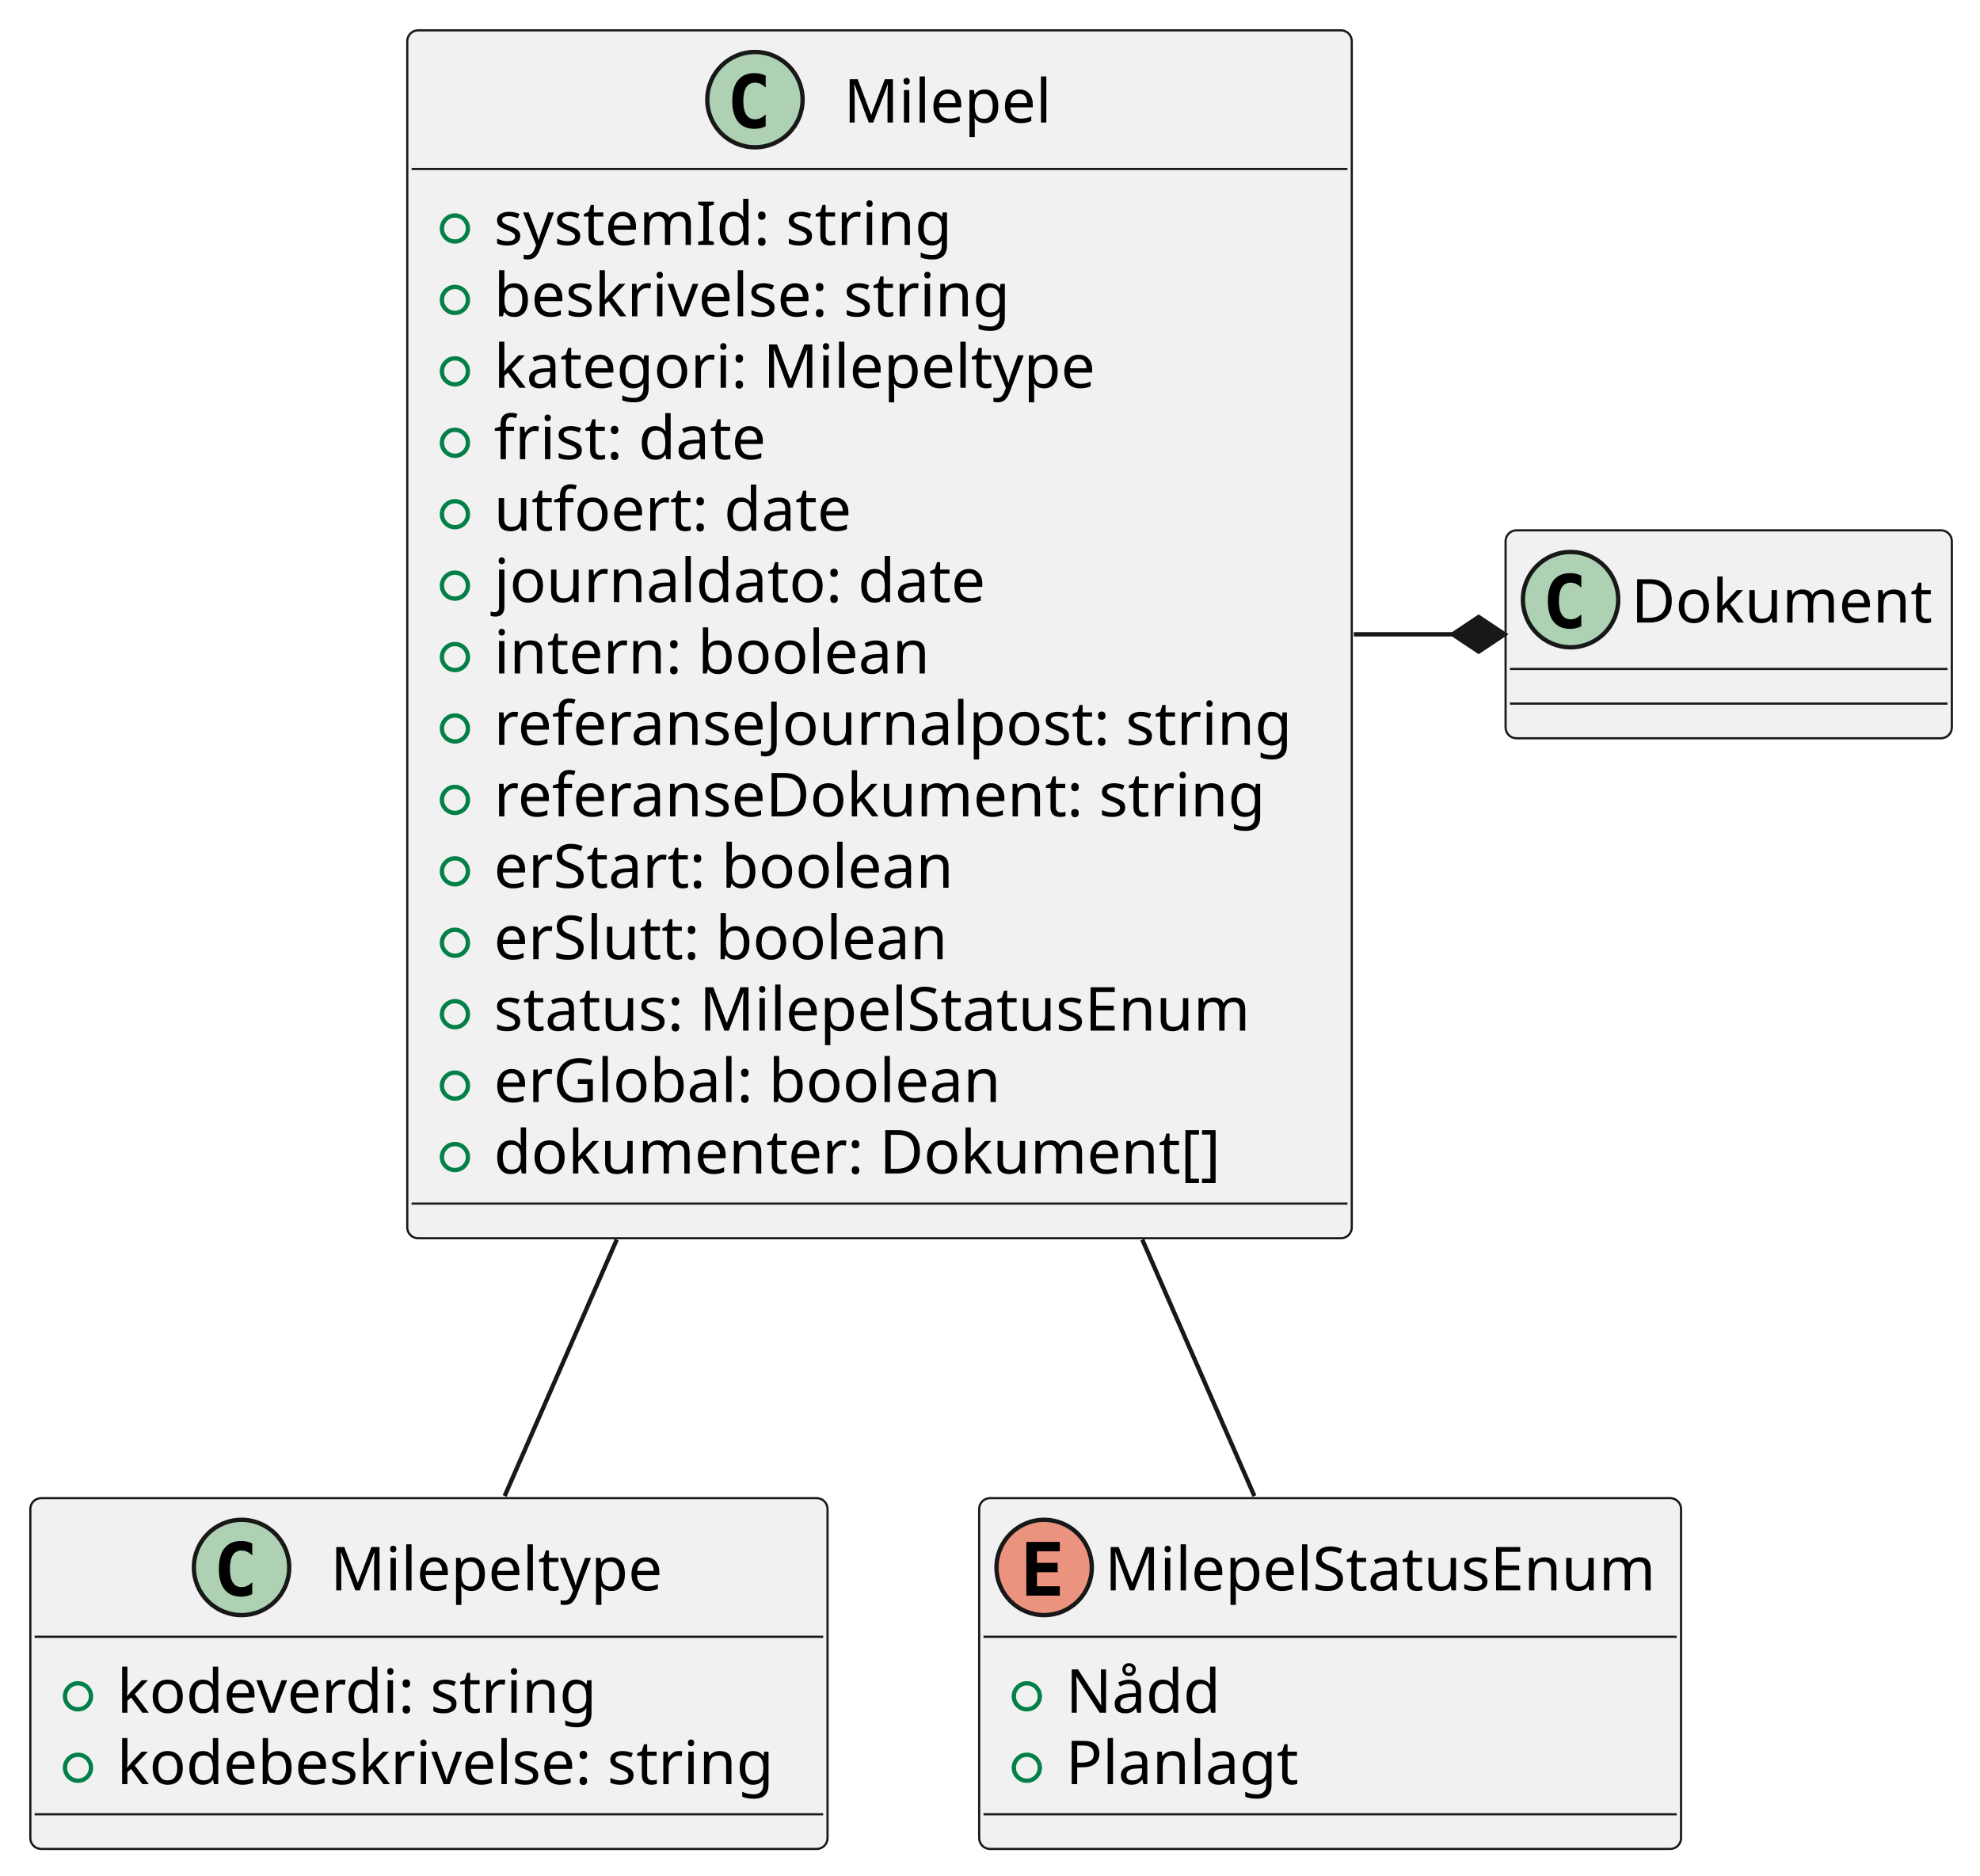
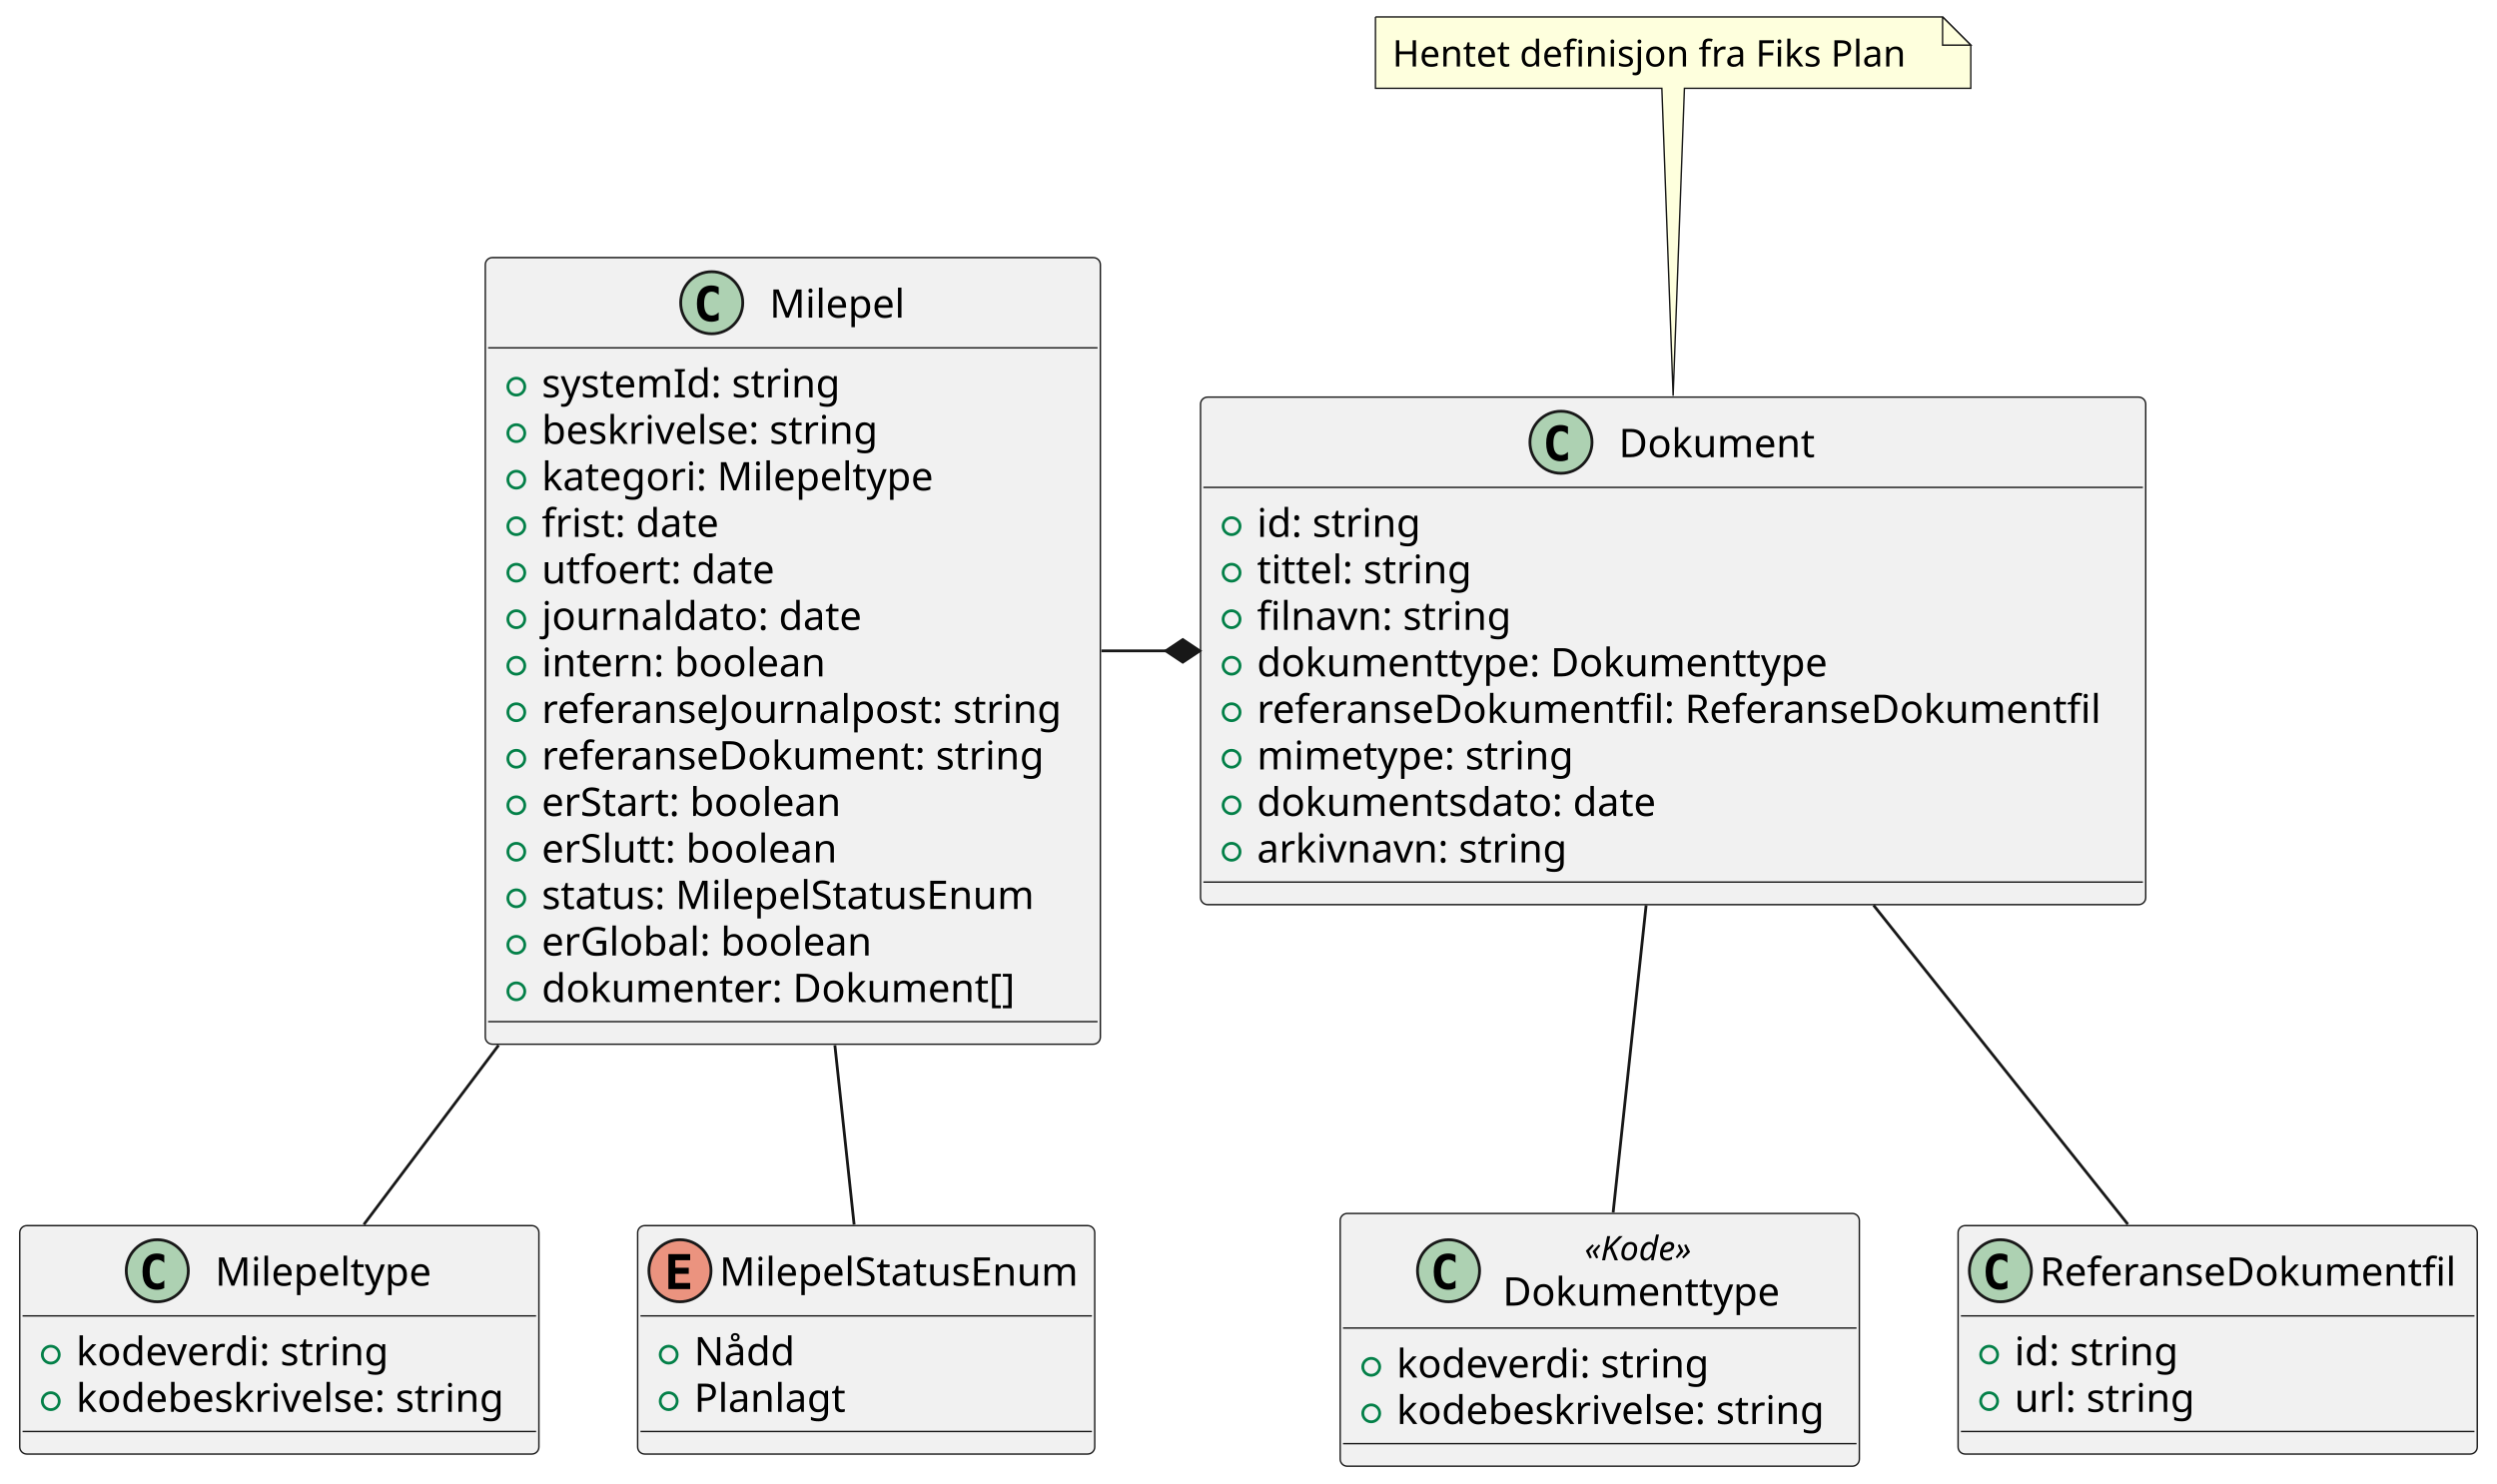
- <svg xmlns="http://www.w3.org/2000/svg" contentStyleType="text/css" height="433px" preserveAspectRatio="none" style="width:457px;height:433px;background:#FFFFFF;" version="1.1" viewBox="0 0 457 433" width="457px" zoomAndPan="magnify">
+ <svg xmlns="http://www.w3.org/2000/svg" contentStyleType="text/css" height="526px" preserveAspectRatio="none" style="width:885px;height:526px;background:#FFFFFF;" version="1.1" viewBox="0 0 885 526" width="885px" zoomAndPan="magnify">
  <defs />
  <g>
    <g id="elem_Milepel">
-       <rect codeLine="2" fill="#F1F1F1" height="278.836" id="Milepel" rx="2.5" ry="2.5" style="stroke:#181818;stroke-width:0.5;" width="218" x="94" y="7" />
-       <ellipse cx="174.25" cy="23" fill="#ADD1B2" rx="11" ry="11" style="stroke:#181818;stroke-width:1.0;" />
-       <path d="M176.723,29.143 Q176.142,29.442 175.503,29.591 Q174.864,29.741 174.158,29.741 Q171.651,29.741 170.332,28.089 Q169.012,26.437 169.012,23.316 Q169.012,20.186 170.332,18.535 Q171.651,16.883 174.158,16.883 Q174.864,16.883 175.511,17.032 Q176.159,17.182 176.723,17.48 L176.723,20.203 Q176.092,19.622 175.499,19.352 Q174.905,19.082 174.274,19.082 Q172.93,19.082 172.245,20.149 Q171.56,21.216 171.56,23.316 Q171.56,25.408 172.245,26.474 Q172.93,27.541 174.274,27.541 Q174.905,27.541 175.499,27.271 Q176.092,27.002 176.723,26.42 Z " fill="#000000" />
-       <text fill="#000000" font-family="sans-serif" font-size="14" lengthAdjust="spacing" textLength="49" x="194.75" y="28.291">Milepel</text>
-       <line style="stroke:#181818;stroke-width:0.5;" x1="95" x2="311" y1="39" y2="39" />
-       <ellipse cx="105" cy="52.744" fill="none" rx="3" ry="3" style="stroke:#038048;stroke-width:1.0;" />
-       <text fill="#000000" font-family="sans-serif" font-size="14" lengthAdjust="spacing" textLength="108" x="114" y="56.535">systemId: string</text>
-       <ellipse cx="105" cy="69.232" fill="none" rx="3" ry="3" style="stroke:#038048;stroke-width:1.0;" />
-       <text fill="#000000" font-family="sans-serif" font-size="14" lengthAdjust="spacing" textLength="124" x="114" y="73.023">beskrivelse: string</text>
-       <ellipse cx="105" cy="85.721" fill="none" rx="3" ry="3" style="stroke:#038048;stroke-width:1.0;" />
-       <text fill="#000000" font-family="sans-serif" font-size="14" lengthAdjust="spacing" textLength="143" x="114" y="89.512">kategori: Milepeltype</text>
-       <ellipse cx="105" cy="102.209" fill="none" rx="3" ry="3" style="stroke:#038048;stroke-width:1.0;" />
-       <text fill="#000000" font-family="sans-serif" font-size="14" lengthAdjust="spacing" textLength="65" x="114" y="106">frist: date</text>
-       <ellipse cx="105" cy="118.697" fill="none" rx="3" ry="3" style="stroke:#038048;stroke-width:1.0;" />
-       <text fill="#000000" font-family="sans-serif" font-size="14" lengthAdjust="spacing" textLength="85" x="114" y="122.488">utfoert: date</text>
-       <ellipse cx="105" cy="135.185" fill="none" rx="3" ry="3" style="stroke:#038048;stroke-width:1.0;" />
-       <text fill="#000000" font-family="sans-serif" font-size="14" lengthAdjust="spacing" textLength="118" x="114" y="138.977">journaldato: date</text>
-       <ellipse cx="105" cy="151.674" fill="none" rx="3" ry="3" style="stroke:#038048;stroke-width:1.0;" />
-       <text fill="#000000" font-family="sans-serif" font-size="14" lengthAdjust="spacing" textLength="105" x="114" y="155.465">intern: boolean</text>
-       <ellipse cx="105" cy="168.162" fill="none" rx="3" ry="3" style="stroke:#038048;stroke-width:1.0;" />
-       <text fill="#000000" font-family="sans-serif" font-size="14" lengthAdjust="spacing" textLength="192" x="114" y="171.953">referanseJournalpost: string</text>
-       <ellipse cx="105" cy="184.65" fill="none" rx="3" ry="3" style="stroke:#038048;stroke-width:1.0;" />
-       <text fill="#000000" font-family="sans-serif" font-size="14" lengthAdjust="spacing" textLength="184" x="114" y="188.441">referanseDokument: string</text>
-       <ellipse cx="105" cy="201.139" fill="none" rx="3" ry="3" style="stroke:#038048;stroke-width:1.0;" />
-       <text fill="#000000" font-family="sans-serif" font-size="14" lengthAdjust="spacing" textLength="110" x="114" y="204.93">erStart: boolean</text>
-       <ellipse cx="105" cy="217.627" fill="none" rx="3" ry="3" style="stroke:#038048;stroke-width:1.0;" />
-       <text fill="#000000" font-family="sans-serif" font-size="14" lengthAdjust="spacing" textLength="109" x="114" y="221.418">erSlutt: boolean</text>
-       <ellipse cx="105" cy="234.115" fill="none" rx="3" ry="3" style="stroke:#038048;stroke-width:1.0;" />
-       <text fill="#000000" font-family="sans-serif" font-size="14" lengthAdjust="spacing" textLength="179" x="114" y="237.906">status: MilepelStatusEnum</text>
-       <ellipse cx="105" cy="250.603" fill="none" rx="3" ry="3" style="stroke:#038048;stroke-width:1.0;" />
-       <text fill="#000000" font-family="sans-serif" font-size="14" lengthAdjust="spacing" textLength="122" x="114" y="254.394">erGlobal: boolean</text>
-       <ellipse cx="105" cy="267.092" fill="none" rx="3" ry="3" style="stroke:#038048;stroke-width:1.0;" />
-       <text fill="#000000" font-family="sans-serif" font-size="14" lengthAdjust="spacing" textLength="173" x="114" y="270.883">dokumenter: Dokument[]</text>
-       <line style="stroke:#181818;stroke-width:0.5;" x1="95" x2="311" y1="277.836" y2="277.836" />
+       <rect codeLine="2" fill="#F1F1F1" height="278.836" id="Milepel" rx="2.5" ry="2.5" style="stroke:#181818;stroke-width:0.5;" width="218" x="172" y="91.31" />
+       <ellipse cx="252.25" cy="107.31" fill="#ADD1B2" rx="11" ry="11" style="stroke:#181818;stroke-width:1.0;" />
+       <path d="M254.723,113.453 Q254.142,113.752 253.503,113.901 Q252.864,114.051 252.158,114.051 Q249.651,114.051 248.332,112.399 Q247.012,110.747 247.012,107.626 Q247.012,104.496 248.332,102.845 Q249.651,101.193 252.158,101.193 Q252.864,101.193 253.511,101.342 Q254.159,101.492 254.723,101.79 L254.723,104.513 Q254.092,103.932 253.499,103.662 Q252.905,103.392 252.274,103.392 Q250.93,103.392 250.245,104.459 Q249.56,105.526 249.56,107.626 Q249.56,109.718 250.245,110.784 Q250.93,111.851 252.274,111.851 Q252.905,111.851 253.499,111.581 Q254.092,111.311 254.723,110.73 Z " fill="#000000" />
+       <text fill="#000000" font-family="sans-serif" font-size="14" lengthAdjust="spacing" textLength="49" x="272.75" y="112.601">Milepel</text>
+       <line style="stroke:#181818;stroke-width:0.5;" x1="173" x2="389" y1="123.31" y2="123.31" />
+       <ellipse cx="183" cy="137.054" fill="none" rx="3" ry="3" style="stroke:#038048;stroke-width:1.0;" />
+       <text fill="#000000" font-family="sans-serif" font-size="14" lengthAdjust="spacing" textLength="108" x="192" y="140.845">systemId: string</text>
+       <ellipse cx="183" cy="153.542" fill="none" rx="3" ry="3" style="stroke:#038048;stroke-width:1.0;" />
+       <text fill="#000000" font-family="sans-serif" font-size="14" lengthAdjust="spacing" textLength="124" x="192" y="157.333">beskrivelse: string</text>
+       <ellipse cx="183" cy="170.031" fill="none" rx="3" ry="3" style="stroke:#038048;stroke-width:1.0;" />
+       <text fill="#000000" font-family="sans-serif" font-size="14" lengthAdjust="spacing" textLength="143" x="192" y="173.822">kategori: Milepeltype</text>
+       <ellipse cx="183" cy="186.519" fill="none" rx="3" ry="3" style="stroke:#038048;stroke-width:1.0;" />
+       <text fill="#000000" font-family="sans-serif" font-size="14" lengthAdjust="spacing" textLength="65" x="192" y="190.31">frist: date</text>
+       <ellipse cx="183" cy="203.007" fill="none" rx="3" ry="3" style="stroke:#038048;stroke-width:1.0;" />
+       <text fill="#000000" font-family="sans-serif" font-size="14" lengthAdjust="spacing" textLength="85" x="192" y="206.798">utfoert: date</text>
+       <ellipse cx="183" cy="219.495" fill="none" rx="3" ry="3" style="stroke:#038048;stroke-width:1.0;" />
+       <text fill="#000000" font-family="sans-serif" font-size="14" lengthAdjust="spacing" textLength="118" x="192" y="223.287">journaldato: date</text>
+       <ellipse cx="183" cy="235.984" fill="none" rx="3" ry="3" style="stroke:#038048;stroke-width:1.0;" />
+       <text fill="#000000" font-family="sans-serif" font-size="14" lengthAdjust="spacing" textLength="105" x="192" y="239.775">intern: boolean</text>
+       <ellipse cx="183" cy="252.472" fill="none" rx="3" ry="3" style="stroke:#038048;stroke-width:1.0;" />
+       <text fill="#000000" font-family="sans-serif" font-size="14" lengthAdjust="spacing" textLength="192" x="192" y="256.263">referanseJournalpost: string</text>
+       <ellipse cx="183" cy="268.96" fill="none" rx="3" ry="3" style="stroke:#038048;stroke-width:1.0;" />
+       <text fill="#000000" font-family="sans-serif" font-size="14" lengthAdjust="spacing" textLength="184" x="192" y="272.751">referanseDokument: string</text>
+       <ellipse cx="183" cy="285.449" fill="none" rx="3" ry="3" style="stroke:#038048;stroke-width:1.0;" />
+       <text fill="#000000" font-family="sans-serif" font-size="14" lengthAdjust="spacing" textLength="110" x="192" y="289.24">erStart: boolean</text>
+       <ellipse cx="183" cy="301.937" fill="none" rx="3" ry="3" style="stroke:#038048;stroke-width:1.0;" />
+       <text fill="#000000" font-family="sans-serif" font-size="14" lengthAdjust="spacing" textLength="109" x="192" y="305.728">erSlutt: boolean</text>
+       <ellipse cx="183" cy="318.425" fill="none" rx="3" ry="3" style="stroke:#038048;stroke-width:1.0;" />
+       <text fill="#000000" font-family="sans-serif" font-size="14" lengthAdjust="spacing" textLength="179" x="192" y="322.216">status: MilepelStatusEnum</text>
+       <ellipse cx="183" cy="334.913" fill="none" rx="3" ry="3" style="stroke:#038048;stroke-width:1.0;" />
+       <text fill="#000000" font-family="sans-serif" font-size="14" lengthAdjust="spacing" textLength="122" x="192" y="338.704">erGlobal: boolean</text>
+       <ellipse cx="183" cy="351.402" fill="none" rx="3" ry="3" style="stroke:#038048;stroke-width:1.0;" />
+       <text fill="#000000" font-family="sans-serif" font-size="14" lengthAdjust="spacing" textLength="173" x="192" y="355.193">dokumenter: Dokument[]</text>
+       <line style="stroke:#181818;stroke-width:0.5;" x1="173" x2="389" y1="362.146" y2="362.146" />
    </g>
    <g id="elem_Milepeltype">
-       <rect codeLine="21" fill="#F1F1F1" height="80.977" id="Milepeltype" rx="2.5" ry="2.5" style="stroke:#181818;stroke-width:0.5;" width="184" x="7" y="345.83" />
-       <ellipse cx="55.75" cy="361.83" fill="#ADD1B2" rx="11" ry="11" style="stroke:#181818;stroke-width:1.0;" />
-       <path d="M58.223,367.973 Q57.642,368.272 57.003,368.421 Q56.364,368.571 55.658,368.571 Q53.151,368.571 51.831,366.919 Q50.512,365.267 50.512,362.146 Q50.512,359.017 51.831,357.365 Q53.151,355.713 55.658,355.713 Q56.364,355.713 57.011,355.862 Q57.659,356.012 58.223,356.31 L58.223,359.033 Q57.592,358.452 56.999,358.182 Q56.405,357.913 55.774,357.913 Q54.43,357.913 53.745,358.979 Q53.06,360.046 53.06,362.146 Q53.06,364.238 53.745,365.304 Q54.43,366.371 55.774,366.371 Q56.405,366.371 56.999,366.101 Q57.592,365.832 58.223,365.25 Z " fill="#000000" />
-       <text fill="#000000" font-family="sans-serif" font-size="14" lengthAdjust="spacing" textLength="78" x="76.25" y="367.121">Milepeltype</text>
-       <line style="stroke:#181818;stroke-width:0.5;" x1="8" x2="190" y1="377.83" y2="377.83" />
-       <ellipse cx="18" cy="391.574" fill="none" rx="3" ry="3" style="stroke:#038048;stroke-width:1.0;" />
-       <text fill="#000000" font-family="sans-serif" font-size="14" lengthAdjust="spacing" textLength="116" x="27" y="395.365">kodeverdi: string</text>
-       <ellipse cx="18" cy="408.062" fill="none" rx="3" ry="3" style="stroke:#038048;stroke-width:1.0;" />
-       <text fill="#000000" font-family="sans-serif" font-size="14" lengthAdjust="spacing" textLength="158" x="27" y="411.853">kodebeskrivelse: string</text>
-       <line style="stroke:#181818;stroke-width:0.5;" x1="8" x2="190" y1="418.807" y2="418.807" />
+       <rect codeLine="21" fill="#F1F1F1" height="80.977" id="Milepeltype" rx="2.5" ry="2.5" style="stroke:#181818;stroke-width:0.5;" width="184" x="7" y="434.45" />
+       <ellipse cx="55.75" cy="450.45" fill="#ADD1B2" rx="11" ry="11" style="stroke:#181818;stroke-width:1.0;" />
+       <path d="M58.223,456.593 Q57.642,456.892 57.003,457.041 Q56.364,457.191 55.658,457.191 Q53.151,457.191 51.831,455.539 Q50.512,453.887 50.512,450.766 Q50.512,447.637 51.831,445.985 Q53.151,444.333 55.658,444.333 Q56.364,444.333 57.011,444.482 Q57.659,444.632 58.223,444.93 L58.223,447.653 Q57.592,447.072 56.999,446.802 Q56.405,446.533 55.774,446.533 Q54.43,446.533 53.745,447.599 Q53.06,448.666 53.06,450.766 Q53.06,452.858 53.745,453.924 Q54.43,454.991 55.774,454.991 Q56.405,454.991 56.999,454.721 Q57.592,454.452 58.223,453.87 Z " fill="#000000" />
+       <text fill="#000000" font-family="sans-serif" font-size="14" lengthAdjust="spacing" textLength="78" x="76.25" y="455.741">Milepeltype</text>
+       <line style="stroke:#181818;stroke-width:0.5;" x1="8" x2="190" y1="466.45" y2="466.45" />
+       <ellipse cx="18" cy="480.194" fill="none" rx="3" ry="3" style="stroke:#038048;stroke-width:1.0;" />
+       <text fill="#000000" font-family="sans-serif" font-size="14" lengthAdjust="spacing" textLength="116" x="27" y="483.985">kodeverdi: string</text>
+       <ellipse cx="18" cy="496.682" fill="none" rx="3" ry="3" style="stroke:#038048;stroke-width:1.0;" />
+       <text fill="#000000" font-family="sans-serif" font-size="14" lengthAdjust="spacing" textLength="158" x="27" y="500.473">kodebeskrivelse: string</text>
+       <line style="stroke:#181818;stroke-width:0.5;" x1="8" x2="190" y1="507.427" y2="507.427" />
    </g>
    <g id="elem_MilepelStatusEnum">
-       <rect codeLine="29" fill="#F1F1F1" height="80.977" id="MilepelStatusEnum" rx="2.5" ry="2.5" style="stroke:#181818;stroke-width:0.5;" width="162" x="226" y="345.83" />
-       <ellipse cx="241" cy="361.83" fill="#EB937F" rx="11" ry="11" style="stroke:#181818;stroke-width:1.0;" />
-       <path d="M244.614,368.33 L236.894,368.33 L236.894,355.937 L244.614,355.937 L244.614,358.095 L239.343,358.095 L239.343,360.768 L244.116,360.768 L244.116,362.926 L239.343,362.926 L239.343,366.172 L244.614,366.172 Z " fill="#000000" />
-       <text fill="#000000" font-family="sans-serif" font-size="14" lengthAdjust="spacing" textLength="130" x="255" y="367.121">MilepelStatusEnum</text>
-       <line style="stroke:#181818;stroke-width:0.5;" x1="227" x2="387" y1="377.83" y2="377.83" />
-       <ellipse cx="237" cy="391.574" fill="none" rx="3" ry="3" style="stroke:#038048;stroke-width:1.0;" />
-       <text fill="#000000" font-family="sans-serif" font-size="14" lengthAdjust="spacing" textLength="36" x="246" y="395.365">Nådd</text>
-       <ellipse cx="237" cy="408.062" fill="none" rx="3" ry="3" style="stroke:#038048;stroke-width:1.0;" />
-       <text fill="#000000" font-family="sans-serif" font-size="14" lengthAdjust="spacing" textLength="55" x="246" y="411.853">Planlagt</text>
-       <line style="stroke:#181818;stroke-width:0.5;" x1="227" x2="387" y1="418.807" y2="418.807" />
+       <rect codeLine="29" fill="#F1F1F1" height="80.977" id="MilepelStatusEnum" rx="2.5" ry="2.5" style="stroke:#181818;stroke-width:0.5;" width="162" x="226" y="434.45" />
+       <ellipse cx="241" cy="450.45" fill="#EB937F" rx="11" ry="11" style="stroke:#181818;stroke-width:1.0;" />
+       <path d="M244.614,456.95 L236.894,456.95 L236.894,444.557 L244.614,444.557 L244.614,446.715 L239.343,446.715 L239.343,449.388 L244.116,449.388 L244.116,451.546 L239.343,451.546 L239.343,454.792 L244.614,454.792 Z " fill="#000000" />
+       <text fill="#000000" font-family="sans-serif" font-size="14" lengthAdjust="spacing" textLength="130" x="255" y="455.741">MilepelStatusEnum</text>
+       <line style="stroke:#181818;stroke-width:0.5;" x1="227" x2="387" y1="466.45" y2="466.45" />
+       <ellipse cx="237" cy="480.194" fill="none" rx="3" ry="3" style="stroke:#038048;stroke-width:1.0;" />
+       <text fill="#000000" font-family="sans-serif" font-size="14" lengthAdjust="spacing" textLength="36" x="246" y="483.985">Nådd</text>
+       <ellipse cx="237" cy="496.682" fill="none" rx="3" ry="3" style="stroke:#038048;stroke-width:1.0;" />
+       <text fill="#000000" font-family="sans-serif" font-size="14" lengthAdjust="spacing" textLength="55" x="246" y="500.473">Planlagt</text>
+       <line style="stroke:#181818;stroke-width:0.5;" x1="227" x2="387" y1="507.427" y2="507.427" />
    </g>
    <g id="elem_Dokument">
-       <rect fill="#F1F1F1" height="48" id="Dokument" rx="2.5" ry="2.5" style="stroke:#181818;stroke-width:0.5;" width="103" x="347.5" y="122.42" />
-       <ellipse cx="362.5" cy="138.42" fill="#ADD1B2" rx="11" ry="11" style="stroke:#181818;stroke-width:1.0;" />
-       <path d="M364.973,144.563 Q364.392,144.862 363.753,145.011 Q363.114,145.161 362.408,145.161 Q359.901,145.161 358.582,143.509 Q357.262,141.857 357.262,138.736 Q357.262,135.607 358.582,133.955 Q359.901,132.303 362.408,132.303 Q363.114,132.303 363.761,132.452 Q364.409,132.602 364.973,132.9 L364.973,135.623 Q364.342,135.042 363.749,134.772 Q363.155,134.502 362.524,134.502 Q361.18,134.502 360.495,135.569 Q359.81,136.636 359.81,138.736 Q359.81,140.828 360.495,141.894 Q361.18,142.961 362.524,142.961 Q363.155,142.961 363.749,142.691 Q364.342,142.422 364.973,141.84 Z " fill="#000000" />
-       <text fill="#000000" font-family="sans-serif" font-size="14" lengthAdjust="spacing" textLength="71" x="376.5" y="143.711">Dokument</text>
-       <line style="stroke:#181818;stroke-width:0.5;" x1="348.5" x2="449.5" y1="154.42" y2="154.42" />
-       <line style="stroke:#181818;stroke-width:0.5;" x1="348.5" x2="449.5" y1="162.42" y2="162.42" />
+       <rect codeLine="35" fill="#F1F1F1" height="179.906" id="Dokument" rx="2.5" ry="2.5" style="stroke:#181818;stroke-width:0.5;" width="335" x="425.5" y="140.77" />
+       <ellipse cx="553.25" cy="156.77" fill="#ADD1B2" rx="11" ry="11" style="stroke:#181818;stroke-width:1.0;" />
+       <path d="M555.723,162.913 Q555.142,163.212 554.503,163.361 Q553.864,163.511 553.158,163.511 Q550.651,163.511 549.332,161.859 Q548.012,160.207 548.012,157.086 Q548.012,153.957 549.332,152.305 Q550.651,150.653 553.158,150.653 Q553.864,150.653 554.511,150.802 Q555.159,150.952 555.723,151.25 L555.723,153.973 Q555.092,153.392 554.499,153.122 Q553.905,152.852 553.274,152.852 Q551.93,152.852 551.245,153.919 Q550.56,154.986 550.56,157.086 Q550.56,159.178 551.245,160.244 Q551.93,161.311 553.274,161.311 Q553.905,161.311 554.499,161.041 Q555.092,160.772 555.723,160.19 Z " fill="#000000" />
+       <text fill="#000000" font-family="sans-serif" font-size="14" lengthAdjust="spacing" textLength="71" x="573.75" y="162.061">Dokument</text>
+       <line style="stroke:#181818;stroke-width:0.5;" x1="426.5" x2="759.5" y1="172.77" y2="172.77" />
+       <ellipse cx="436.5" cy="186.514" fill="none" rx="3" ry="3" style="stroke:#038048;stroke-width:1.0;" />
+       <text fill="#000000" font-family="sans-serif" font-size="14" lengthAdjust="spacing" textLength="61" x="445.5" y="190.305">id: string</text>
+       <ellipse cx="436.5" cy="203.002" fill="none" rx="3" ry="3" style="stroke:#038048;stroke-width:1.0;" />
+       <text fill="#000000" font-family="sans-serif" font-size="14" lengthAdjust="spacing" textLength="79" x="445.5" y="206.793">tittel: string</text>
+       <ellipse cx="436.5" cy="219.491" fill="none" rx="3" ry="3" style="stroke:#038048;stroke-width:1.0;" />
+       <text fill="#000000" font-family="sans-serif" font-size="14" lengthAdjust="spacing" textLength="94" x="445.5" y="223.282">filnavn: string</text>
+       <ellipse cx="436.5" cy="235.979" fill="none" rx="3" ry="3" style="stroke:#038048;stroke-width:1.0;" />
+       <text fill="#000000" font-family="sans-serif" font-size="14" lengthAdjust="spacing" textLength="207" x="445.5" y="239.77">dokumenttype: Dokumenttype</text>
+       <ellipse cx="436.5" cy="252.467" fill="none" rx="3" ry="3" style="stroke:#038048;stroke-width:1.0;" />
+       <text fill="#000000" font-family="sans-serif" font-size="14" lengthAdjust="spacing" textLength="309" x="445.5" y="256.258">referanseDokumentfil: ReferanseDokumentfil</text>
+       <ellipse cx="436.5" cy="268.955" fill="none" rx="3" ry="3" style="stroke:#038048;stroke-width:1.0;" />
+       <text fill="#000000" font-family="sans-serif" font-size="14" lengthAdjust="spacing" textLength="115" x="445.5" y="272.747">mimetype: string</text>
+       <ellipse cx="436.5" cy="285.444" fill="none" rx="3" ry="3" style="stroke:#038048;stroke-width:1.0;" />
+       <text fill="#000000" font-family="sans-serif" font-size="14" lengthAdjust="spacing" textLength="146" x="445.5" y="289.235">dokumentsdato: date</text>
+       <ellipse cx="436.5" cy="301.932" fill="none" rx="3" ry="3" style="stroke:#038048;stroke-width:1.0;" />
+       <text fill="#000000" font-family="sans-serif" font-size="14" lengthAdjust="spacing" textLength="114" x="445.5" y="305.723">arkivnavn: string</text>
+       <line style="stroke:#181818;stroke-width:0.5;" x1="426.5" x2="759.5" y1="312.676" y2="312.676" />
+     </g>
+     <g id="elem_GMN9">
+       <path d="M487.5,6 L487.5,31.311 A0,0 0 0 0 487.5,31.311 L589,31.311 L593,140.3 L597,31.311 L698.5,31.311 A0,0 0 0 0 698.5,31.311 L698.5,16 L688.5,6 L487.5,6 A0,0 0 0 0 487.5,6 " fill="#FEFFDD" style="stroke:#181818;stroke-width:0.5;" />
+       <path d="M688.5,6 L688.5,16 L698.5,16 L688.5,6 " fill="#FEFFDD" style="stroke:#181818;stroke-width:0.5;" />
+       <text fill="#000000" font-family="sans-serif" font-size="13" lengthAdjust="spacing" textLength="190" x="493.5" y="23.568">Hentet definisjon fra Fiks Plan</text>
+     </g>
+     <g id="elem_Dokumenttype">
+       <rect codeLine="51" fill="#F1F1F1" height="89.598" id="Dokumenttype" rx="2.5" ry="2.5" style="stroke:#181818;stroke-width:0.5;" width="184" x="475" y="430.14" />
+       <ellipse cx="513.4" cy="450.45" fill="#ADD1B2" rx="11" ry="11" style="stroke:#181818;stroke-width:1.0;" />
+       <path d="M515.873,456.594 Q515.292,456.892 514.653,457.042 Q514.014,457.191 513.308,457.191 Q510.801,457.191 509.481,455.539 Q508.162,453.888 508.162,450.767 Q508.162,447.637 509.481,445.985 Q510.801,444.333 513.308,444.333 Q514.014,444.333 514.661,444.483 Q515.309,444.632 515.873,444.931 L515.873,447.654 Q515.242,447.073 514.649,446.803 Q514.055,446.533 513.424,446.533 Q512.08,446.533 511.395,447.6 Q510.71,448.666 510.71,450.767 Q510.71,452.858 511.395,453.925 Q512.08,454.992 513.424,454.992 Q514.055,454.992 514.649,454.722 Q515.242,454.452 515.873,453.871 Z " fill="#000000" />
+       <text fill="#000000" font-family="sans-serif" font-size="12" font-style="italic" lengthAdjust="spacing" textLength="42" x="561.6" y="446.742">«Kode»</text>
+       <text fill="#000000" font-family="sans-serif" font-size="14" lengthAdjust="spacing" textLength="100" x="532.6" y="462.808">Dokumenttype</text>
+       <line style="stroke:#181818;stroke-width:0.5;" x1="476" x2="658" y1="470.761" y2="470.761" />
+       <ellipse cx="486" cy="484.505" fill="none" rx="3" ry="3" style="stroke:#038048;stroke-width:1.0;" />
+       <text fill="#000000" font-family="sans-serif" font-size="14" lengthAdjust="spacing" textLength="116" x="495" y="488.296">kodeverdi: string</text>
+       <ellipse cx="486" cy="500.993" fill="none" rx="3" ry="3" style="stroke:#038048;stroke-width:1.0;" />
+       <text fill="#000000" font-family="sans-serif" font-size="14" lengthAdjust="spacing" textLength="158" x="495" y="504.784">kodebeskrivelse: string</text>
+       <line style="stroke:#181818;stroke-width:0.5;" x1="476" x2="658" y1="511.738" y2="511.738" />
+     </g>
+     <g id="elem_ReferanseDokumentfil">
+       <rect codeLine="56" fill="#F1F1F1" height="80.977" id="ReferanseDokumentfil" rx="2.5" ry="2.5" style="stroke:#181818;stroke-width:0.5;" width="184" x="694" y="434.45" />
+       <ellipse cx="709" cy="450.45" fill="#ADD1B2" rx="11" ry="11" style="stroke:#181818;stroke-width:1.0;" />
+       <path d="M711.473,456.593 Q710.892,456.892 710.253,457.041 Q709.614,457.191 708.908,457.191 Q706.401,457.191 705.082,455.539 Q703.762,453.887 703.762,450.766 Q703.762,447.637 705.082,445.985 Q706.401,444.333 708.908,444.333 Q709.614,444.333 710.261,444.482 Q710.909,444.632 711.473,444.93 L711.473,447.653 Q710.842,447.072 710.249,446.802 Q709.655,446.533 709.024,446.533 Q707.68,446.533 706.995,447.599 Q706.31,448.666 706.31,450.766 Q706.31,452.858 706.995,453.924 Q707.68,454.991 709.024,454.991 Q709.655,454.991 710.249,454.721 Q710.842,454.452 711.473,453.87 Z " fill="#000000" />
+       <text fill="#000000" font-family="sans-serif" font-size="14" lengthAdjust="spacing" textLength="152" x="723" y="455.741">ReferanseDokumentfil</text>
+       <line style="stroke:#181818;stroke-width:0.5;" x1="695" x2="877" y1="466.45" y2="466.45" />
+       <ellipse cx="705" cy="480.194" fill="none" rx="3" ry="3" style="stroke:#038048;stroke-width:1.0;" />
+       <text fill="#000000" font-family="sans-serif" font-size="14" lengthAdjust="spacing" textLength="61" x="714" y="483.985">id: string</text>
+       <ellipse cx="705" cy="496.682" fill="none" rx="3" ry="3" style="stroke:#038048;stroke-width:1.0;" />
+       <text fill="#000000" font-family="sans-serif" font-size="14" lengthAdjust="spacing" textLength="67" x="714" y="500.473">url: string</text>
+       <line style="stroke:#181818;stroke-width:0.5;" x1="695" x2="877" y1="507.427" y2="507.427" />
    </g>
    <g id="link_Milepel_Milepeltype">
-       <path codeLine="19" d="M142.35,286.15 C132.9,307.76 123.85,328.48 116.48,345.34 " fill="none" id="Milepel-Milepeltype" style="stroke:#181818;stroke-width:1.0;" />
+       <path codeLine="19" d="M176.71,370.52 C159.24,393.77 142.43,416.14 128.95,434.08 " fill="none" id="Milepel-Milepeltype" style="stroke:#181818;stroke-width:1.0;" />
    </g>
    <g id="link_Milepel_MilepelStatusEnum">
-       <path codeLine="26" d="M263.65,286.15 C273.1,307.76 282.15,328.48 289.52,345.34 " fill="none" id="Milepel-MilepelStatusEnum" style="stroke:#181818;stroke-width:1.0;" />
+       <path codeLine="26" d="M295.9,370.52 C298.39,393.77 300.8,416.14 302.72,434.08 " fill="none" id="Milepel-MilepelStatusEnum" style="stroke:#181818;stroke-width:1.0;" />
    </g>
    <g id="link_Milepel_Dokument">
-       <path codeLine="27" d="M312.48,146.42 C324.09,146.42 323.69,146.42 335.29,146.42 " fill="none" id="Milepel-to-Dokument" style="stroke:#181818;stroke-width:1.0;" />
-       <polygon fill="#181818" points="347.29,146.42,341.29,142.42,335.29,146.42,341.29,150.42,347.29,146.42" style="stroke:#181818;stroke-width:1.0;" />
+       <path codeLine="27" d="M390.38,230.72 C401.99,230.72 401.6,230.72 413.21,230.72 " fill="none" id="Milepel-to-Dokument" style="stroke:#181818;stroke-width:1.0;" />
+       <polygon fill="#181818" points="425.21,230.72,419.21,226.72,413.21,230.72,419.21,234.72,425.21,230.72" style="stroke:#181818;stroke-width:1.0;" />
+     </g>
+     <g id="link_Dokument_Dokumenttype">
+       <path codeLine="48" d="M583.43,320.89 C579.45,357.98 575,399.38 571.74,429.76 " fill="none" id="Dokument-Dokumenttype" style="stroke:#181818;stroke-width:1.0;" />
+     </g>
+     <g id="link_Dokument_ReferanseDokumentfil">
+       <path codeLine="49" d="M664.04,320.89 C695,359.73 729.72,403.31 754.17,433.99 " fill="none" id="Dokument-ReferanseDokumentfil" style="stroke:#181818;stroke-width:1.0;" />
    </g>
  </g>
</svg>
